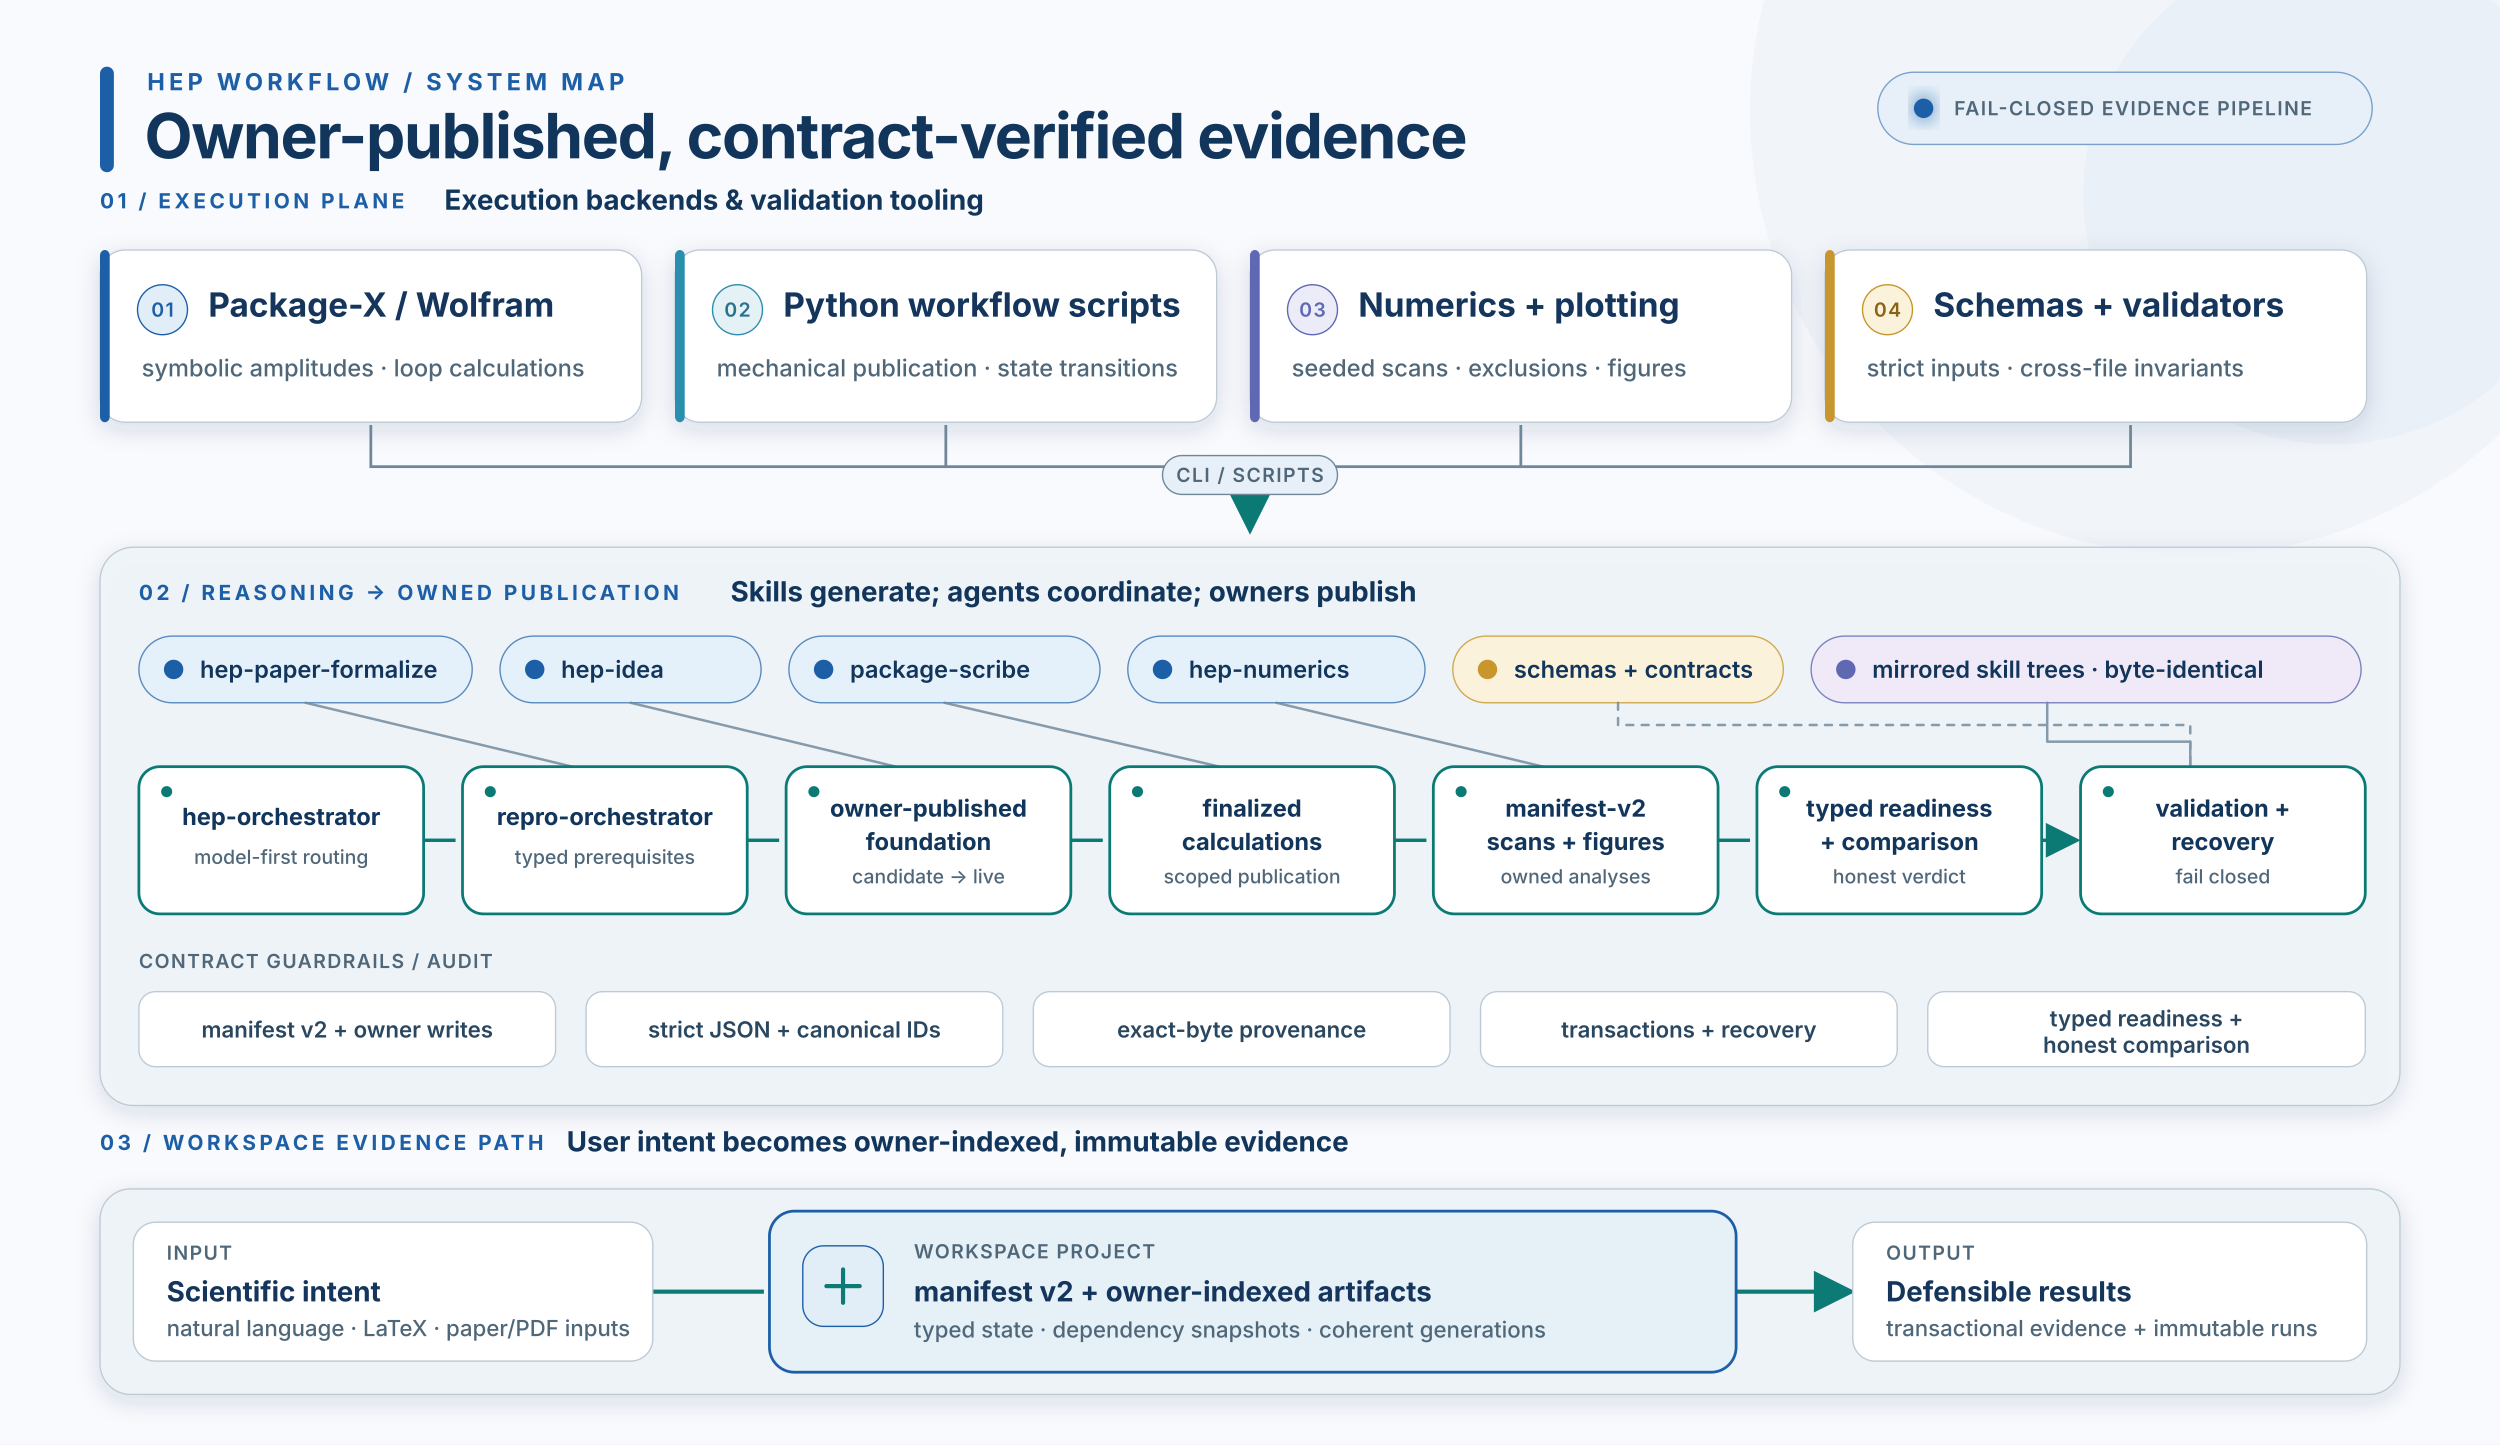
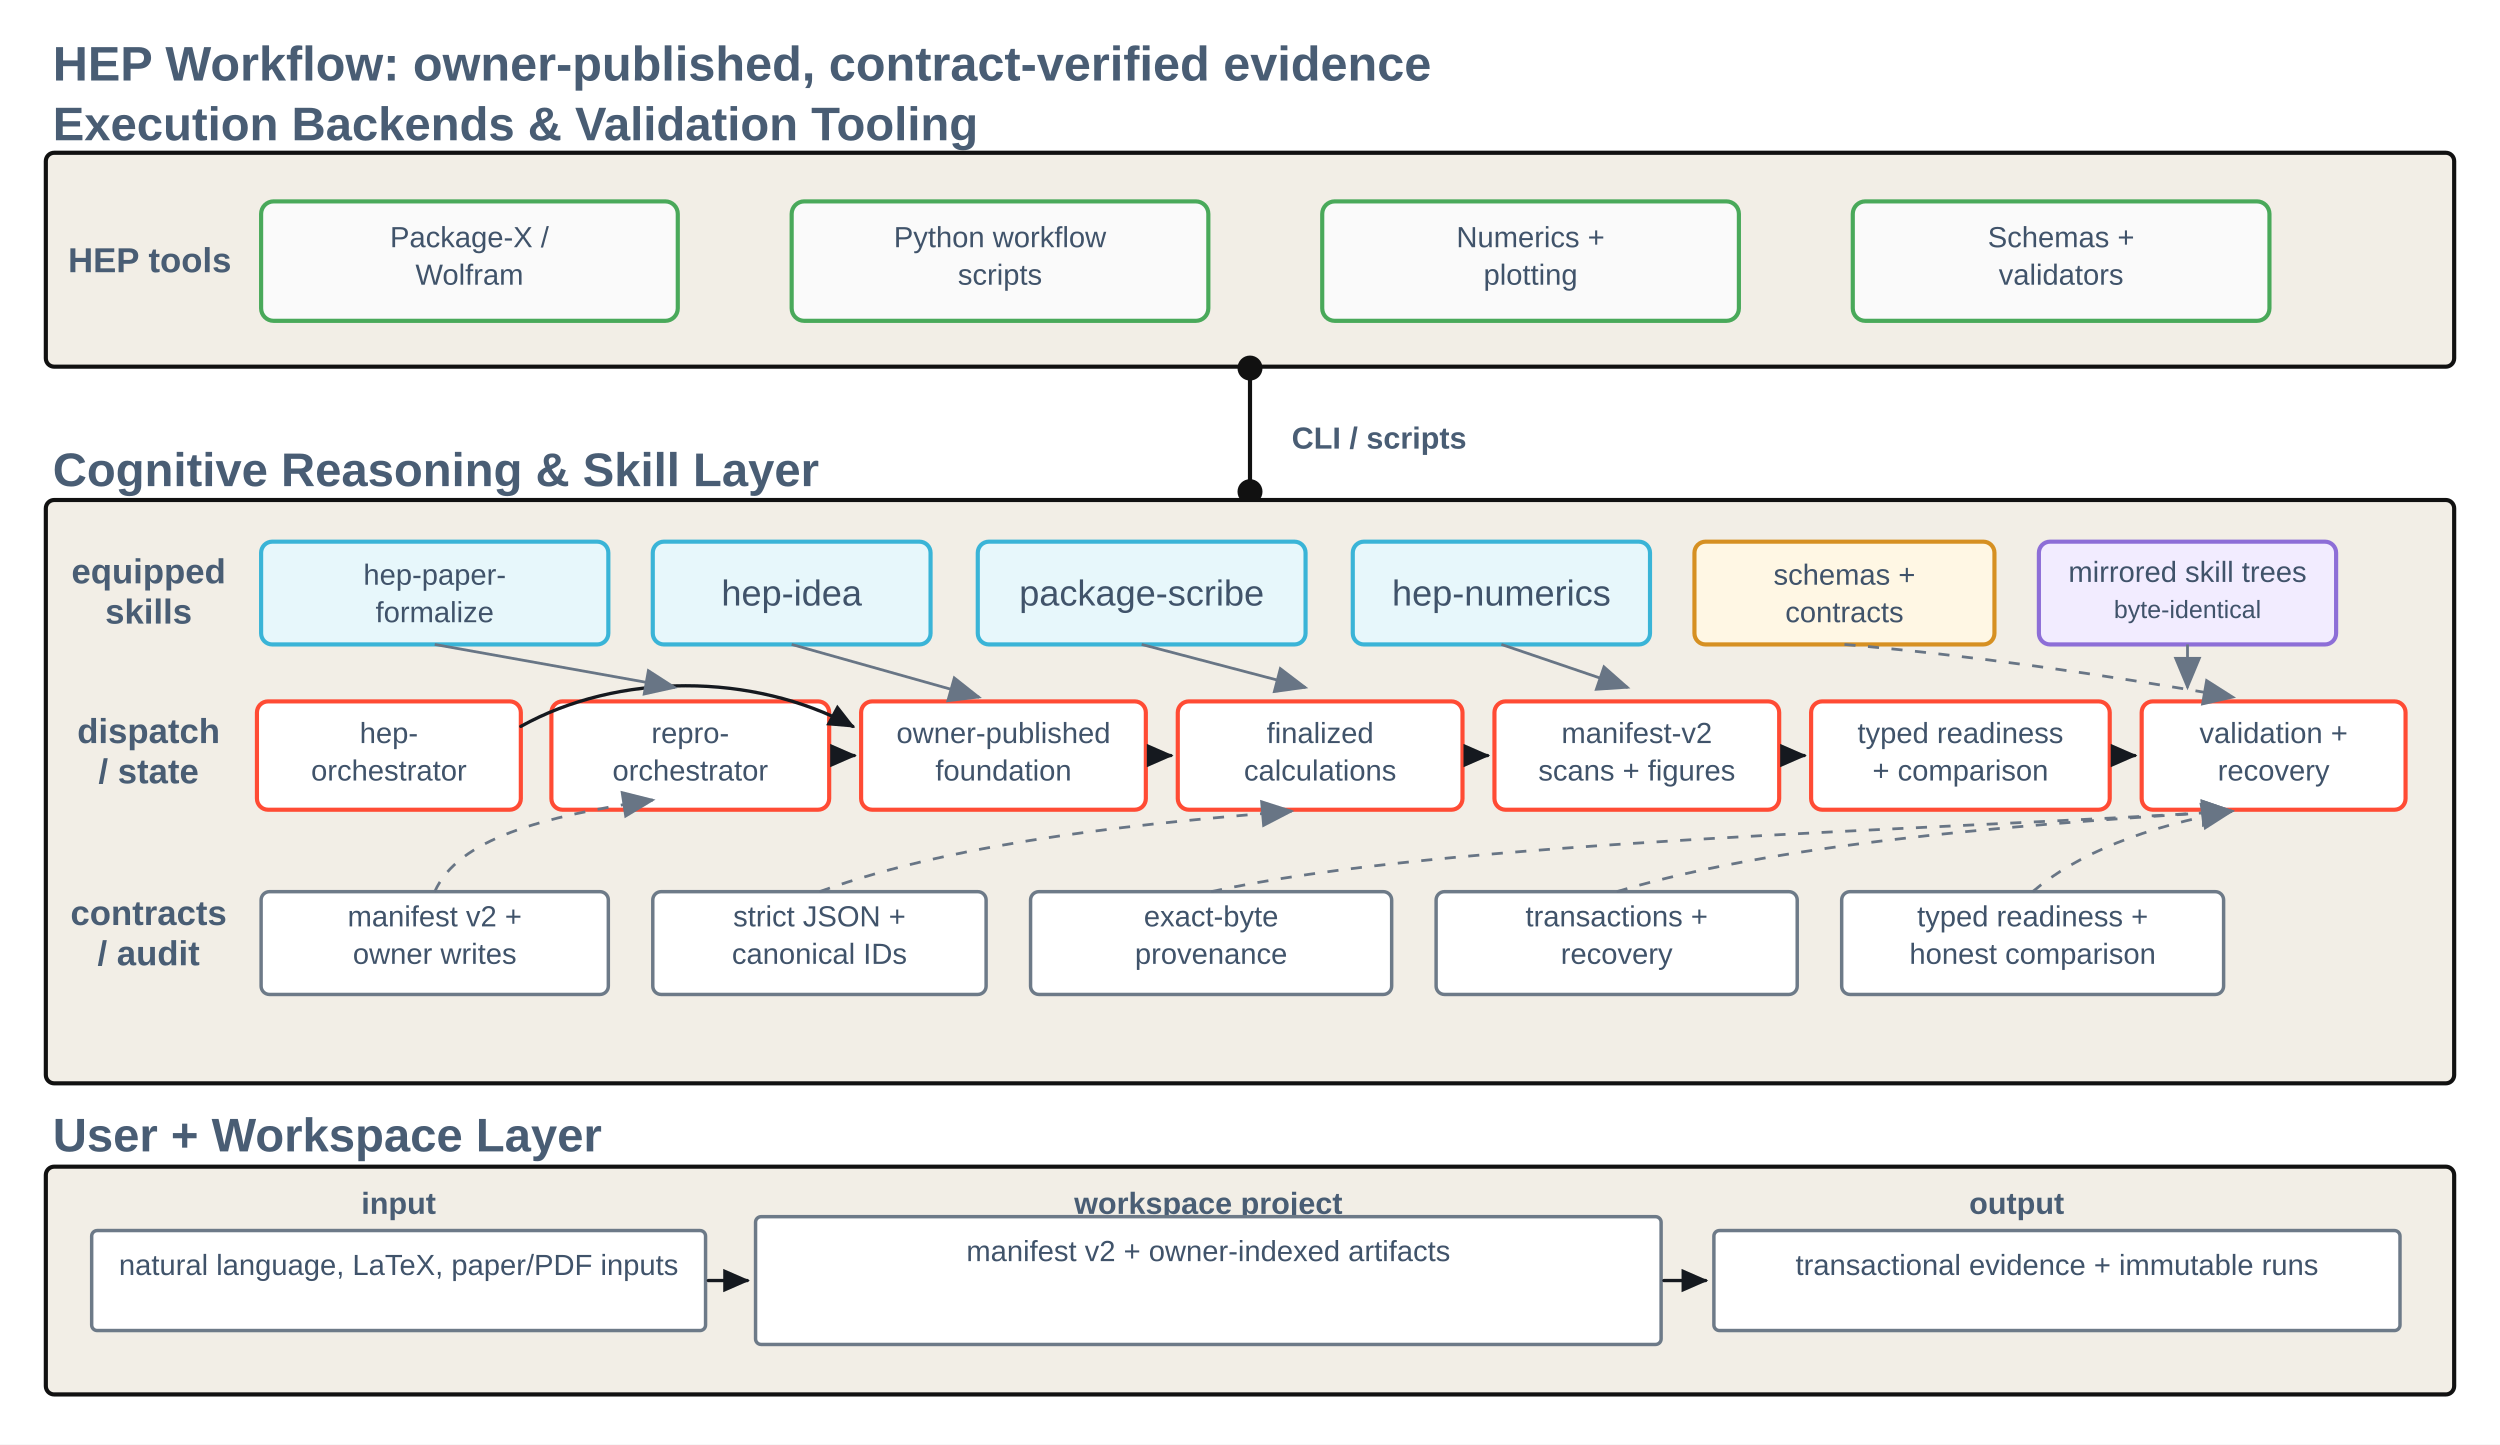
- <svg xmlns="http://www.w3.org/2000/svg" width="1800" height="1040" viewBox="0 0 1800 1040" role="img" aria-labelledby="title desc">
+ <svg xmlns="http://www.w3.org/2000/svg" width="1800" height="1040" viewBox="0 0 1800 1040">
  <defs>
-     <linearGradient id="bg" x1="0" y1="0" x2="1" y2="1">
-       <stop offset="0" stop-color="#07111f" />
-       <stop offset="0.55" stop-color="#0b1830" />
-       <stop offset="1" stop-color="#11172c" />
-     </linearGradient>
-     <linearGradient id="cyanGlow" x1="0" y1="0" x2="1" y2="1">
-       <stop offset="0" stop-color="#2dd4bf" />
-       <stop offset="1" stop-color="#38bdf8" />
-     </linearGradient>
-     <linearGradient id="violetGlow" x1="0" y1="0" x2="1" y2="1">
-       <stop offset="0" stop-color="#8b5cf6" />
-       <stop offset="1" stop-color="#c084fc" />
-     </linearGradient>
-     <linearGradient id="amberGlow" x1="0" y1="0" x2="1" y2="1">
-       <stop offset="0" stop-color="#fbbf24" />
-       <stop offset="1" stop-color="#fb7185" />
-     </linearGradient>
-     <pattern id="grid" width="40" height="40" patternUnits="userSpaceOnUse">
-       <path d="M40 0H0V40" fill="none" stroke="#8aa4c7" stroke-opacity="0.055" stroke-width="1" />
-     </pattern>
-     <filter id="shadow" x="-20%" y="-30%" width="140%" height="160%">
-       <feDropShadow dx="0" dy="5" stdDeviation="9" flood-color="#12355b" flood-opacity="0.14" />
-     </filter>
-     <filter id="softGlow" x="-30%" y="-60%" width="160%" height="220%">
-       <feGaussianBlur stdDeviation="7" result="blur" />
-       <feMerge>
-         <feMergeNode in="blur" />
-         <feMergeNode in="SourceGraphic" />
-       </feMerge>
-     </filter>
-     <marker id="arrowCyan" markerWidth="10" markerHeight="10" refX="8" refY="5" orient="auto">
-       <path d="M0 0L10 5L0 10Z" fill="#5eead4" />
+     <style>
+       .title { font-family: Arial, Helvetica, sans-serif; font-size: 35px; font-weight: 700; fill: #495d74; }
+       .section { font-family: Arial, Helvetica, sans-serif; font-size: 34px; font-weight: 700; fill: #495d74; }
+       .label { font-family: Arial, Helvetica, sans-serif; font-size: 25px; font-weight: 700; fill: #495d74; }
+       .small-label { font-family: Arial, Helvetica, sans-serif; font-size: 22px; font-weight: 700; fill: #495d74; }
+       .box-text { font-family: Arial, Helvetica, sans-serif; font-size: 26px; fill: #40536a; }
+       .box-text-small { font-family: Arial, Helvetica, sans-serif; font-size: 21px; fill: #40536a; }
+       .tiny { font-family: Arial, Helvetica, sans-serif; font-size: 18px; fill: #40536a; }
+       .panel { fill: #f2eee6; stroke: #111111; stroke-width: 3; }
+       .tool { fill: #fafafa; stroke: #49a95a; stroke-width: 3; }
+       .skill { fill: #e7f7fb; stroke: #3ab4d7; stroke-width: 3; }
+       .contract { fill: #fff7e4; stroke: #d69022; stroke-width: 3; }
+       .mirror { fill: #f2ecff; stroke: #8d6ed7; stroke-width: 3; }
+       .dispatch { fill: #ffffff; stroke: #ff4b34; stroke-width: 3; }
+       .workspace { fill: #ffffff; stroke: #6d7a88; stroke-width: 2.5; }
+       .thin { stroke: #111111; stroke-width: 3; fill: none; }
+       .flow-arrow { stroke: #15191f; stroke-width: 2.4; fill: none; stroke-linecap: round; stroke-linejoin: round; }
+       .thin-gray { stroke: #687585; stroke-width: 2; fill: none; }
+       .dashed { stroke: #687585; stroke-width: 2; fill: none; stroke-dasharray: 8 9; }
+     </style>
+     <marker id="arrow" markerWidth="12" markerHeight="10" refX="11" refY="5" orient="auto" markerUnits="strokeWidth">
+       <path d="M0,0 L12,5 L0,10 Z" fill="#111111" />
    </marker>
-     <marker id="arrowSlate" markerWidth="10" markerHeight="10" refX="8" refY="5" orient="auto">
-       <path d="M0 0L10 5L0 10Z" fill="#7f93b2" />
+     <marker id="arrow-gray" markerWidth="12" markerHeight="10" refX="11" refY="5" orient="auto" markerUnits="strokeWidth">
+       <path d="M0,0 L12,5 L0,10 Z" fill="#687585" />
    </marker>
-     <style>
-       text { font-family: Inter, ui-sans-serif, -apple-system, BlinkMacSystemFont, "Segoe UI", sans-serif; }
-       .eyebrow { fill: #5eead4; font-size: 17px; font-weight: 700; letter-spacing: 3px; }
-       .title { fill: #f8fbff; font-size: 45px; font-weight: 700; letter-spacing: -1px; }
-       .subtitle { fill: #8fa4c2; font-size: 20px; font-weight: 500; }
-       .section-id { fill: #5eead4; font-size: 15px; font-weight: 700; letter-spacing: 2.5px; }
-       .section-title { fill: #dbeafe; font-size: 20px; font-weight: 650; }
-       .card-title { fill: #f8fafc; font-size: 24px; font-weight: 650; }
-       .card-copy { fill: #9eb1cb; font-size: 17px; font-weight: 500; }
-       .tiny { fill: #8297b5; font-size: 14px; font-weight: 600; letter-spacing: 1px; }
-       .pill { fill: #dbeafe; font-size: 17px; font-weight: 600; }
-       .node { fill: #f8fafc; font-size: 17px; font-weight: 650; }
-       .node-sub { fill: #9db0ca; font-size: 14px; font-weight: 500; }
-       .guard { fill: #cbd5e1; font-size: 16px; font-weight: 600; }
-       .workspace-title { fill: #f8fafc; font-size: 20px; font-weight: 650; }
-       .workspace-copy { fill: #a8bad2; font-size: 16px; font-weight: 500; }
- 
-       /* Institutional navy theme for conference and seminar projection. */
-       .eyebrow, .section-id { fill: #1d5fa7; }
-       .title, .section-title, .card-title, .pill, .node, .workspace-title { fill: #12355b; }
-       .subtitle, .card-copy, .tiny, .node-sub, .workspace-copy { fill: #506779; }
-       .guard { fill: #294760; }
-       [fill="url(#bg)"] { fill: #f8fafd; }
-       [fill="url(#grid)"] { opacity: 0; }
-       [fill="url(#cyanGlow)"] { fill: #1d5fa7; }
-       [stroke="url(#cyanGlow)"] { stroke: #1d5fa7; }
-       [stroke="#2dd4bf"] { stroke: #1d5fa7; }
-       [fill="#2563eb"], [fill="#8b5cf6"] { fill: #1d5fa7; opacity: 0.035; }
-       [fill="#0e2038"], [fill="#111f35"], [fill="#101f35"] { fill: #ffffff; }
-       [fill="#0a1629"], [fill="#0b182b"] { fill: #eef3f8; }
-       [fill="#102641"] { fill: #e5f0f7; }
-       [fill="#102640"], [fill="#102a43"] { fill: #e7f0f8; }
-       [fill="#102b42"] { fill: #e4f0fa; }
-       [fill="#332714"] { fill: #fbf2db; }
-       [fill="#211b42"] { fill: #f0eaf8; }
-       [fill="#0f2137"] { fill: #ffffff; }
-       [fill="#143c3c"], [fill="#153b4e"] { fill: #e1edf7; }
-       [fill="#12354b"] { fill: #e4f1f5; }
-       [fill="#2b2553"] { fill: #ececf8; }
-       [fill="#3b3020"] { fill: #fbf2db; }
-       [fill="#34d399"], [fill="#22d3ee"] { fill: #1d5fa7; }
-       [stroke="#34d399"], [stroke="#22d3ee"] { stroke: #1d5fa7; }
-       [fill="#38bdf8"] { fill: #2a8eaf; }
-       [stroke="#38bdf8"] { stroke: #2a8eaf; }
-       [fill="#a78bfa"] { fill: #5e68b3; }
-       [stroke="#a78bfa"] { stroke: #5e68b3; }
-       [fill="#fbbf24"] { fill: #c8962d; }
-       [stroke="#fbbf24"] { stroke: #c8962d; }
-       [fill="#fb7185"] { fill: #0b7a75; }
-       [stroke="#fb7185"] { stroke: #0b7a75; }
-       [fill="#5eead4"] { fill: #0b7a75; }
-       [stroke="#5eead4"] { stroke: #0b7a75; }
-       [fill="#6ee7b7"] { fill: #1d5fa7; }
-       [fill="#7dd3fc"] { fill: #2a718c; }
-       [fill="#c4b5fd"] { fill: #5e68b3; }
-       [fill="#fde68a"] { fill: #8a6412; }
-       [stroke="#244565"], [stroke="#263f5d"], [stroke="#3c5777"], [stroke="#42607d"] { stroke: #bdcad5; }
-       [stroke="#2c5276"], [stroke="#2a5579"] { stroke: #70879a; }
-       [stroke="#6d819f"], [stroke="#7f93b2"] { stroke: #8294a4; }
-     </style>
+     <marker id="flow-arrow-head" markerWidth="8" markerHeight="7" refX="7.2" refY="3.5" orient="auto" markerUnits="strokeWidth">
+       <path d="M0,0 L8,3.5 L0,7 Z" fill="#15191f" />
+     </marker>
+     <marker id="arrow-red" markerWidth="12" markerHeight="10" refX="11" refY="5" orient="auto" markerUnits="strokeWidth">
+       <path d="M0,0 L12,5 L0,10 Z" fill="#111111" />
+     </marker>
  </defs>
-   <rect width="1800" height="1040" fill="url(#bg)" />
-   <rect width="1800" height="1040" fill="url(#grid)" />
-   <circle cx="1580" cy="80" r="320" fill="#2563eb" opacity="0.055" />
-   <circle cx="1680" cy="140" r="180" fill="#8b5cf6" opacity="0.07" />
-   <g transform="translate(72 48)">
-     <rect x="0" y="0" width="10" height="76" rx="5" fill="url(#cyanGlow)" />
-     <text class="eyebrow" x="34" y="17">HEP WORKFLOW / SYSTEM MAP</text>
-     <text class="title" x="32" y="66">Owner-published, contract-verified evidence</text>
-     <rect x="1280" y="4" width="356" height="52" rx="26" fill="#102640" stroke="#2dd4bf" stroke-opacity="0.55" />
-     <circle cx="1313" cy="30" r="7" fill="#34d399" filter="url(#softGlow)" />
-     <text class="tiny" x="1335" y="35">FAIL-CLOSED EVIDENCE PIPELINE</text>
-   </g>
-   <g transform="translate(72 150)">
-     <text class="section-id" x="0" y="0">01 / EXECUTION PLANE</text>
-     <text class="section-title" x="248" y="1">Execution backends &amp; validation tooling</text>
-     <g transform="translate(0 30)" filter="url(#shadow)">
-       <rect width="390" height="124" rx="18" fill="#0e2038" stroke="#244565" />
-       <rect x="0" y="0" width="7" height="124" rx="4" fill="#34d399" />
-       <circle cx="45" cy="43" r="18" fill="#143c3c" stroke="#34d399" />
-       <text class="tiny" x="45" y="48" text-anchor="middle" fill="#6ee7b7">01</text>
-       <text class="card-title" x="78" y="48">Package-X / Wolfram</text>
-       <text class="card-copy" x="30" y="91">symbolic amplitudes · loop calculations</text>
-     </g>
-     <g transform="translate(414 30)" filter="url(#shadow)">
-       <rect width="390" height="124" rx="18" fill="#0e2038" stroke="#244565" />
-       <rect x="0" y="0" width="7" height="124" rx="4" fill="#38bdf8" />
-       <circle cx="45" cy="43" r="18" fill="#12354b" stroke="#38bdf8" />
-       <text class="tiny" x="45" y="48" text-anchor="middle" fill="#7dd3fc">02</text>
-       <text class="card-title" x="78" y="48">Python workflow scripts</text>
-       <text class="card-copy" x="30" y="91">mechanical publication · state transitions</text>
-     </g>
-     <g transform="translate(828 30)" filter="url(#shadow)">
-       <rect width="390" height="124" rx="18" fill="#0e2038" stroke="#244565" />
-       <rect x="0" y="0" width="7" height="124" rx="4" fill="#a78bfa" />
-       <circle cx="45" cy="43" r="18" fill="#2b2553" stroke="#a78bfa" />
-       <text class="tiny" x="45" y="48" text-anchor="middle" fill="#c4b5fd">03</text>
-       <text class="card-title" x="78" y="48">Numerics + plotting</text>
-       <text class="card-copy" x="30" y="91">seeded scans · exclusions · figures</text>
-     </g>
-     <g transform="translate(1242 30)" filter="url(#shadow)">
-       <rect width="390" height="124" rx="18" fill="#0e2038" stroke="#244565" />
-       <rect x="0" y="0" width="7" height="124" rx="4" fill="#fbbf24" />
-       <circle cx="45" cy="43" r="18" fill="#3b3020" stroke="#fbbf24" />
-       <text class="tiny" x="45" y="48" text-anchor="middle" fill="#fde68a">04</text>
-       <text class="card-title" x="78" y="48">Schemas + validators</text>
-       <text class="card-copy" x="30" y="91">strict inputs · cross-file invariants</text>
-     </g>
-   </g>
-   <path d="M267 306V336H1534V306M681 306V336M1095 306V336" fill="none" stroke="#2c5276" stroke-width="2" />
-   <path d="M900 336V379" fill="none" stroke="#5eead4" stroke-width="3" marker-end="url(#arrowCyan)" />
-   <rect x="837" y="328" width="126" height="28" rx="14" fill="#102a43" stroke="#2a5579" />
-   <text class="tiny" x="900" y="347" text-anchor="middle">CLI / SCRIPTS</text>
-   <g transform="translate(72 394)">
-     <rect x="0" y="0" width="1656" height="402" rx="24" fill="#0a1629" fill-opacity="0.9" stroke="#263f5d" filter="url(#shadow)" />
-     <text class="section-id" x="28" y="38">02 / REASONING → OWNED PUBLICATION</text>
-     <text class="section-title" x="454" y="39">Skills generate; agents coordinate; owners publish</text>
-     <g transform="translate(28 64)">
-       <g>
-         <rect width="240" height="48" rx="24" fill="#102b42" stroke="#22d3ee" stroke-opacity="0.7" />
-         <circle cx="25" cy="24" r="7" fill="#22d3ee" />
-         <text class="pill" x="44" y="30">hep-paper-formalize</text>
-       </g>
-       <g transform="translate(260)">
-         <rect width="188" height="48" rx="24" fill="#102b42" stroke="#22d3ee" stroke-opacity="0.7" />
-         <circle cx="25" cy="24" r="7" fill="#22d3ee" />
-         <text class="pill" x="44" y="30">hep-idea</text>
-       </g>
-       <g transform="translate(468)">
-         <rect width="224" height="48" rx="24" fill="#102b42" stroke="#22d3ee" stroke-opacity="0.7" />
-         <circle cx="25" cy="24" r="7" fill="#22d3ee" />
-         <text class="pill" x="44" y="30">package-scribe</text>
-       </g>
-       <g transform="translate(712)">
-         <rect width="214" height="48" rx="24" fill="#102b42" stroke="#22d3ee" stroke-opacity="0.7" />
-         <circle cx="25" cy="24" r="7" fill="#22d3ee" />
-         <text class="pill" x="44" y="30">hep-numerics</text>
-       </g>
-       <g transform="translate(946)">
-         <rect width="238" height="48" rx="24" fill="#332714" stroke="#fbbf24" stroke-opacity="0.8" />
-         <circle cx="25" cy="24" r="7" fill="#fbbf24" />
-         <text class="pill" x="44" y="30">schemas + contracts</text>
-       </g>
-       <g transform="translate(1204)">
-         <rect width="396" height="48" rx="24" fill="#211b42" stroke="#a78bfa" stroke-opacity="0.8" />
-         <circle cx="25" cy="24" r="7" fill="#a78bfa" />
-         <text class="pill" x="44" y="30">mirrored skill trees · byte-identical</text>
-       </g>
-     </g>
-     <g opacity="0.82" fill="none" stroke="#6e879b" stroke-width="1.8" stroke-linecap="round" stroke-linejoin="round">
-       <path d="M148 112L340 158" />
-       <path d="M382 112L573 158" />
-       <path d="M608 112L806 158" />
-       <path d="M847 112L1039 158" />
-       <path d="M1093 112V128H1505V158" stroke-dasharray="5 6" />
-       <path d="M1402 112V140H1505V158" />
-     </g>
-     <g transform="translate(28 158)">
-       <path d="M205 53H228M438 53H461M671 53H694M904 53H927M1137 53H1160M1370 53H1393" stroke="#5eead4" stroke-width="2.5" marker-end="url(#arrowCyan)" />
-       <g>
-         <rect width="205" height="106" rx="15" fill="#111f35" stroke="#fb7185" stroke-width="2" />
-         <text class="node" x="102.5" y="42" text-anchor="middle">hep-orchestrator</text>
-         <text class="node-sub" x="102.5" y="70" text-anchor="middle">model-first routing</text>
-         <circle cx="20" cy="18" r="4" fill="#fb7185" />
-       </g>
-       <g transform="translate(233)">
-         <rect width="205" height="106" rx="15" fill="#111f35" stroke="#fb7185" stroke-width="2" />
-         <text class="node" x="102.5" y="42" text-anchor="middle">repro-orchestrator</text>
-         <text class="node-sub" x="102.5" y="70" text-anchor="middle">typed prerequisites</text>
-         <circle cx="20" cy="18" r="4" fill="#fb7185" />
-       </g>
-       <g transform="translate(466)">
-         <rect width="205" height="106" rx="15" fill="#111f35" stroke="#fb7185" stroke-width="2" />
-         <text class="node" x="102.5" y="36" text-anchor="middle">owner-published</text>
-         <text class="node" x="102.5" y="60" text-anchor="middle">foundation</text>
-         <text class="node-sub" x="102.5" y="84" text-anchor="middle">candidate → live</text>
-         <circle cx="20" cy="18" r="4" fill="#fb7185" />
-       </g>
-       <g transform="translate(699)">
-         <rect width="205" height="106" rx="15" fill="#111f35" stroke="#fb7185" stroke-width="2" />
-         <text class="node" x="102.5" y="36" text-anchor="middle">finalized</text>
-         <text class="node" x="102.5" y="60" text-anchor="middle">calculations</text>
-         <text class="node-sub" x="102.5" y="84" text-anchor="middle">scoped publication</text>
-         <circle cx="20" cy="18" r="4" fill="#fb7185" />
-       </g>
-       <g transform="translate(932)">
-         <rect width="205" height="106" rx="15" fill="#111f35" stroke="#fb7185" stroke-width="2" />
-         <text class="node" x="102.5" y="36" text-anchor="middle">manifest-v2</text>
-         <text class="node" x="102.5" y="60" text-anchor="middle">scans + figures</text>
-         <text class="node-sub" x="102.5" y="84" text-anchor="middle">owned analyses</text>
-         <circle cx="20" cy="18" r="4" fill="#fb7185" />
-       </g>
-       <g transform="translate(1165)">
-         <rect width="205" height="106" rx="15" fill="#111f35" stroke="#fb7185" stroke-width="2" />
-         <text class="node" x="102.5" y="36" text-anchor="middle">typed readiness</text>
-         <text class="node" x="102.5" y="60" text-anchor="middle">+ comparison</text>
-         <text class="node-sub" x="102.5" y="84" text-anchor="middle">honest verdict</text>
-         <circle cx="20" cy="18" r="4" fill="#fb7185" />
-       </g>
-       <g transform="translate(1398)">
-         <rect width="205" height="106" rx="15" fill="#111f35" stroke="#fb7185" stroke-width="2" />
-         <text class="node" x="102.5" y="36" text-anchor="middle">validation +</text>
-         <text class="node" x="102.5" y="60" text-anchor="middle">recovery</text>
-         <text class="node-sub" x="102.5" y="84" text-anchor="middle">fail closed</text>
-         <circle cx="20" cy="18" r="4" fill="#fb7185" />
-       </g>
-     </g>
-     <text class="tiny" x="28" y="303">CONTRACT GUARDRAILS / AUDIT</text>
-     <g transform="translate(28 320)">
-       <g>
-         <rect width="300" height="54" rx="12" fill="#0f2137" stroke="#42607d" />
-         <text class="guard" x="150" y="33" text-anchor="middle">manifest v2 + owner writes</text>
-       </g>
-       <g transform="translate(322)">
-         <rect width="300" height="54" rx="12" fill="#0f2137" stroke="#42607d" />
-         <text class="guard" x="150" y="33" text-anchor="middle">strict JSON + canonical IDs</text>
-       </g>
-       <g transform="translate(644)">
-         <rect width="300" height="54" rx="12" fill="#0f2137" stroke="#42607d" />
-         <text class="guard" x="150" y="33" text-anchor="middle">exact-byte provenance</text>
-       </g>
-       <g transform="translate(966)">
-         <rect width="300" height="54" rx="12" fill="#0f2137" stroke="#42607d" />
-         <text class="guard" x="150" y="33" text-anchor="middle">transactions + recovery</text>
-       </g>
-       <g transform="translate(1288)">
-         <rect width="315" height="54" rx="12" fill="#0f2137" stroke="#42607d" />
-         <text class="guard" x="157.5" y="25" text-anchor="middle">typed readiness +</text>
-         <text class="guard" x="157.5" y="44" text-anchor="middle">honest comparison</text>
-       </g>
-     </g>
-   </g>
-   <g transform="translate(72 828)">
-     <text class="section-id" x="0" y="0">03 / WORKSPACE EVIDENCE PATH</text>
-     <text class="section-title" x="336" y="1">User intent becomes owner-indexed, immutable evidence</text>
-     <g transform="translate(0 28)" filter="url(#shadow)">
-       <rect width="1656" height="148" rx="22" fill="#0b182b" stroke="#263f5d" />
-       <path d="M398 74H478M1178 74H1258" stroke="#5eead4" stroke-width="3" marker-end="url(#arrowCyan)" />
-       <g transform="translate(24 24)">
-         <rect width="374" height="100" rx="16" fill="#101f35" stroke="#3c5777" />
-         <text class="tiny" x="24" y="27">INPUT</text>
-         <text class="workspace-title" x="24" y="57">Scientific intent</text>
-         <text class="workspace-copy" x="24" y="82">natural language · LaTeX · paper/PDF inputs</text>
-       </g>
-       <g transform="translate(482 16)">
-         <rect width="696" height="116" rx="18" fill="#102641" stroke="url(#cyanGlow)" stroke-width="2" />
-         <rect x="24" y="25" width="58" height="58" rx="15" fill="#153b4e" stroke="#2dd4bf" />
-         <path d="M41 54h24M53 42v24" stroke="#5eead4" stroke-width="3" stroke-linecap="round" />
-         <text class="tiny" x="104" y="34">WORKSPACE PROJECT</text>
-         <text class="workspace-title" x="104" y="65">manifest v2 + owner-indexed artifacts</text>
-         <text class="workspace-copy" x="104" y="91">typed state · dependency snapshots · coherent generations</text>
-       </g>
-       <g transform="translate(1262 24)">
-         <rect width="370" height="100" rx="16" fill="#101f35" stroke="#3c5777" />
-         <text class="tiny" x="24" y="27">OUTPUT</text>
-         <text class="workspace-title" x="24" y="57">Defensible results</text>
-         <text class="workspace-copy" x="24" y="82">transactional evidence + immutable runs</text>
-       </g>
-     </g>
-   </g>
+   <rect x="0" y="0" width="1800" height="1040" fill="#ffffff" />
+   <text class="title" x="38" y="58">HEP Workflow: owner-published, contract-verified evidence</text>
+   <text class="section" x="38" y="101">Execution Backends &amp; Validation Tooling</text>
+   <rect class="panel" x="33" y="110" width="1734" height="154" rx="6" />
+   <text class="label" x="49" y="196">HEP tools</text>
+   <rect class="tool" x="188" y="145" width="300" height="86" rx="9" />
+   <text class="box-text-small" text-anchor="middle" x="338" y="178">Package-X /</text>
+   <text class="box-text-small" text-anchor="middle" x="338" y="205">Wolfram</text>
+   <rect class="tool" x="570" y="145" width="300" height="86" rx="9" />
+   <text class="box-text-small" text-anchor="middle" x="720" y="178">Python workflow</text>
+   <text class="box-text-small" text-anchor="middle" x="720" y="205">scripts</text>
+   <rect class="tool" x="952" y="145" width="300" height="86" rx="9" />
+   <text class="box-text-small" text-anchor="middle" x="1102" y="178">Numerics +</text>
+   <text class="box-text-small" text-anchor="middle" x="1102" y="205">plotting</text>
+   <rect class="tool" x="1334" y="145" width="300" height="86" rx="9" />
+   <text class="box-text-small" text-anchor="middle" x="1484" y="178">Schemas +</text>
+   <text class="box-text-small" text-anchor="middle" x="1484" y="205">validators</text>
+   <circle cx="900" cy="265" r="9" fill="#111111" />
+   <path class="thin" d="M900 265 L900 354" />
+   <circle cx="900" cy="354" r="9" fill="#111111" />
+   <text class="small-label" x="930" y="323">CLI / scripts</text>
+   <text class="section" x="38" y="350">Cognitive Reasoning &amp; Skill Layer</text>
+   <rect class="panel" x="33" y="360" width="1734" height="420" rx="6" />
+   <text class="label" text-anchor="middle" x="107" y="420">equipped</text>
+   <text class="label" text-anchor="middle" x="107" y="449">skills</text>
+   <rect class="skill" x="188" y="390" width="250" height="74" rx="8" />
+   <text class="box-text-small" text-anchor="middle" x="313" y="421">hep-paper-</text>
+   <text class="box-text-small" text-anchor="middle" x="313" y="448">formalize</text>
+   <rect class="skill" x="470" y="390" width="200" height="74" rx="8" />
+   <text class="box-text" text-anchor="middle" x="570" y="436">hep-idea</text>
+   <rect class="skill" x="704" y="390" width="236" height="74" rx="8" />
+   <text class="box-text" text-anchor="middle" x="822" y="436">package-scribe</text>
+   <rect class="skill" x="974" y="390" width="214" height="74" rx="8" />
+   <text class="box-text" text-anchor="middle" x="1081" y="436">hep-numerics</text>
+   <rect class="contract" x="1220" y="390" width="216" height="74" rx="8" />
+   <text class="box-text-small" text-anchor="middle" x="1328" y="421">schemas +</text>
+   <text class="box-text-small" text-anchor="middle" x="1328" y="448">contracts</text>
+   <rect class="mirror" x="1468" y="390" width="214" height="74" rx="8" />
+   <text class="box-text-small" text-anchor="middle" x="1575" y="419">mirrored skill trees</text>
+   <text class="tiny" text-anchor="middle" x="1575" y="445">byte-identical</text>
+   <text class="label" text-anchor="middle" x="107" y="535">dispatch</text>
+   <text class="label" text-anchor="middle" x="107" y="564">/ state</text>
+   <rect class="dispatch" x="185" y="505" width="190" height="78" rx="8" />
+   <text class="box-text-small" text-anchor="middle" x="280" y="535">hep-</text>
+   <text class="box-text-small" text-anchor="middle" x="280" y="562">orchestrator</text>
+   <rect class="dispatch" x="397" y="505" width="200" height="78" rx="8" />
+   <text class="box-text-small" text-anchor="middle" x="497" y="535">repro-</text>
+   <text class="box-text-small" text-anchor="middle" x="497" y="562">orchestrator</text>
+   <rect class="dispatch" x="620" y="505" width="205" height="78" rx="8" />
+   <text class="box-text-small" text-anchor="middle" x="722.5" y="535">owner-published</text>
+   <text class="box-text-small" text-anchor="middle" x="722.5" y="562">foundation</text>
+   <rect class="dispatch" x="848" y="505" width="205" height="78" rx="8" />
+   <text class="box-text-small" text-anchor="middle" x="950.5" y="535">finalized</text>
+   <text class="box-text-small" text-anchor="middle" x="950.5" y="562">calculations</text>
+   <rect class="dispatch" x="1076" y="505" width="205" height="78" rx="8" />
+   <text class="box-text-small" text-anchor="middle" x="1178.5" y="535">manifest-v2</text>
+   <text class="box-text-small" text-anchor="middle" x="1178.5" y="562">scans + figures</text>
+   <rect class="dispatch" x="1304" y="505" width="215" height="78" rx="8" />
+   <text class="box-text-small" text-anchor="middle" x="1411.5" y="535">typed readiness</text>
+   <text class="box-text-small" text-anchor="middle" x="1411.5" y="562">+ comparison</text>
+   <rect class="dispatch" x="1542" y="505" width="190" height="78" rx="8" />
+   <text class="box-text-small" text-anchor="middle" x="1637" y="535">validation +</text>
+   <text class="box-text-small" text-anchor="middle" x="1637" y="562">recovery</text>
+   <path class="flow-arrow" marker-end="url(#flow-arrow-head)" d="M375 523 C445 484 542 484 614 523" />
+   <path class="flow-arrow" marker-end="url(#flow-arrow-head)" d="M600 544 L615 544" />
+   <path class="flow-arrow" marker-end="url(#flow-arrow-head)" d="M828 544 L843 544" />
+   <path class="flow-arrow" marker-end="url(#flow-arrow-head)" d="M1056 544 L1071 544" />
+   <path class="flow-arrow" marker-end="url(#flow-arrow-head)" d="M1284 544 L1299 544" />
+   <path class="flow-arrow" marker-end="url(#flow-arrow-head)" d="M1522 544 L1537 544" />
+   <path class="thin-gray" marker-end="url(#arrow-gray)" d="M313 464 L486 495" />
+   <path class="thin-gray" marker-end="url(#arrow-gray)" d="M570 464 L705 502" />
+   <path class="thin-gray" marker-end="url(#arrow-gray)" d="M822 464 L940 495" />
+   <path class="thin-gray" marker-end="url(#arrow-gray)" d="M1081 464 L1172 495" />
+   <path class="dashed" marker-end="url(#arrow-gray)" d="M1328 464 C1420 472 1510 485 1608 502" />
+   <path class="thin-gray" marker-end="url(#arrow-gray)" d="M1575 464 L1575 495" />
+   <text class="label" text-anchor="middle" x="107" y="666">contracts</text>
+   <text class="label" text-anchor="middle" x="107" y="695">/ audit</text>
+   <rect class="workspace" x="188" y="642" width="250" height="74" rx="6" />
+   <text class="box-text-small" text-anchor="middle" x="313" y="667">manifest v2 +</text>
+   <text class="box-text-small" text-anchor="middle" x="313" y="694">owner writes</text>
+   <rect class="workspace" x="470" y="642" width="240" height="74" rx="6" />
+   <text class="box-text-small" text-anchor="middle" x="590" y="667">strict JSON +</text>
+   <text class="box-text-small" text-anchor="middle" x="590" y="694">canonical IDs</text>
+   <rect class="workspace" x="742" y="642" width="260" height="74" rx="6" />
+   <text class="box-text-small" text-anchor="middle" x="872" y="667">exact-byte</text>
+   <text class="box-text-small" text-anchor="middle" x="872" y="694">provenance</text>
+   <rect class="workspace" x="1034" y="642" width="260" height="74" rx="6" />
+   <text class="box-text-small" text-anchor="middle" x="1164" y="667">transactions +</text>
+   <text class="box-text-small" text-anchor="middle" x="1164" y="694">recovery</text>
+   <rect class="workspace" x="1326" y="642" width="275" height="74" rx="6" />
+   <text class="box-text-small" text-anchor="middle" x="1463.5" y="667">typed readiness +</text>
+   <text class="box-text-small" text-anchor="middle" x="1463.5" y="694">honest comparison</text>
+   <path class="dashed" marker-end="url(#arrow-gray)" d="M313 642 C330 604 390 588 470 576" />
+   <path class="dashed" marker-end="url(#arrow-gray)" d="M590 642 C695 604 835 592 930 584" />
+   <path class="dashed" marker-end="url(#arrow-gray)" d="M872 642 C1040 605 1390 598 1607 584" />
+   <path class="dashed" marker-end="url(#arrow-gray)" d="M1164 642 C1290 604 1485 592 1607 584" />
+   <path class="dashed" marker-end="url(#arrow-gray)" d="M1463.5 642 C1495 615 1545 595 1607 584" />
+   <text class="section" x="38" y="829">User + Workspace Layer</text>
+   <rect class="panel" x="33" y="840" width="1734" height="164" rx="6" />
+   <text class="small-label" text-anchor="middle" x="287" y="874">input</text>
+   <rect class="workspace" x="66" y="886" width="442" height="72" rx="4" />
+   <text class="box-text-small" text-anchor="middle" x="287" y="918">natural language, LaTeX, paper/PDF inputs</text>
+   <path class="flow-arrow" marker-end="url(#flow-arrow-head)" d="M510 922 L538 922" />
+   <text class="small-label" text-anchor="middle" x="870" y="874">workspace project</text>
+   <rect class="workspace" x="544" y="876" width="652" height="92" rx="4" />
+   <text class="box-text-small" text-anchor="middle" x="870" y="908">manifest v2 + owner-indexed artifacts</text>
+   <path class="flow-arrow" marker-end="url(#flow-arrow-head)" d="M1198 922 L1228 922" />
+   <text class="small-label" text-anchor="middle" x="1452" y="874">output</text>
+   <rect class="workspace" x="1234" y="886" width="494" height="72" rx="4" />
+   <text class="box-text-small" text-anchor="middle" x="1481" y="918">transactional evidence + immutable runs</text>
</svg>
